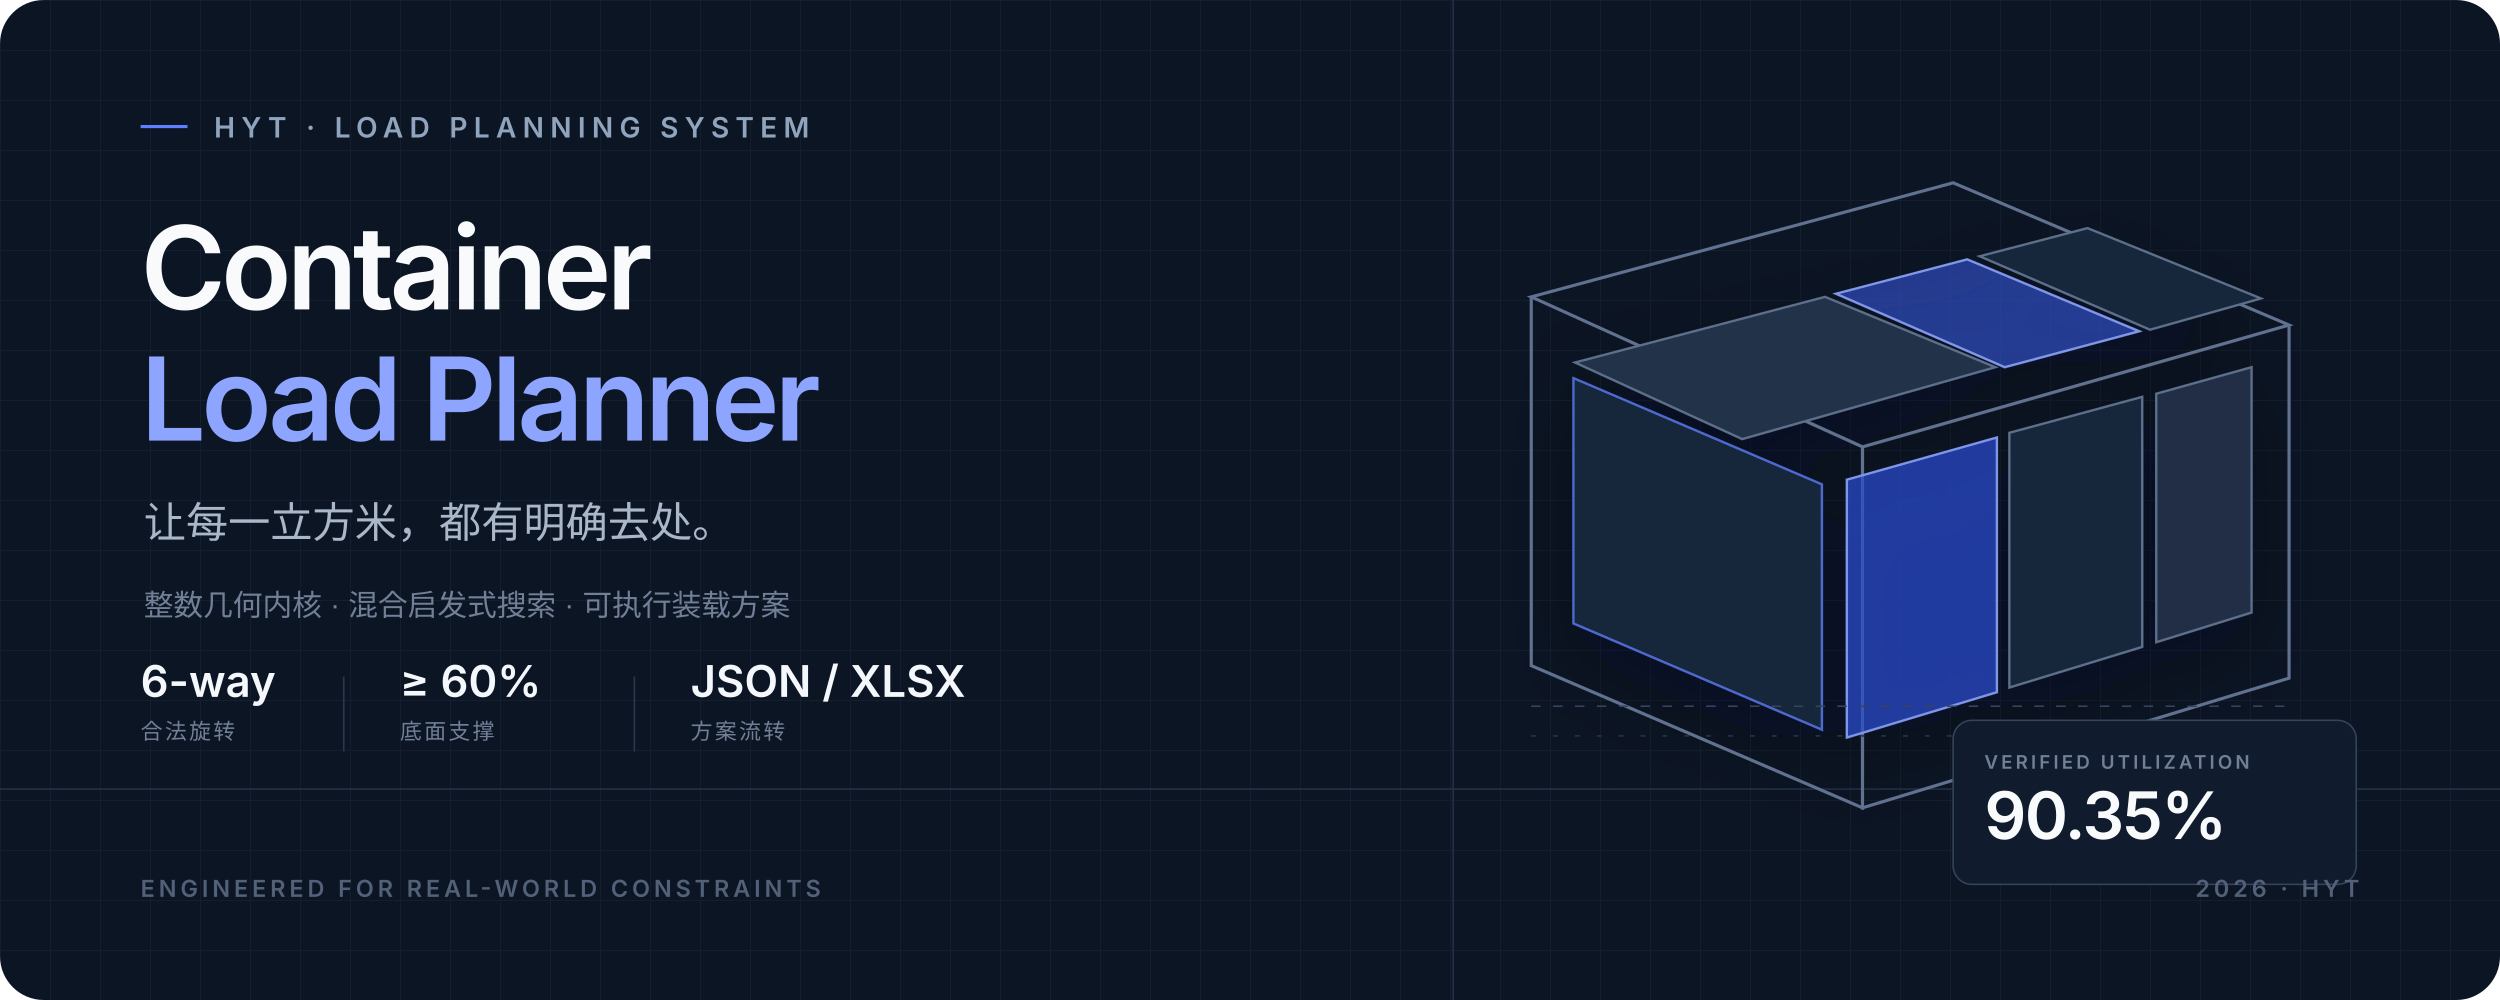
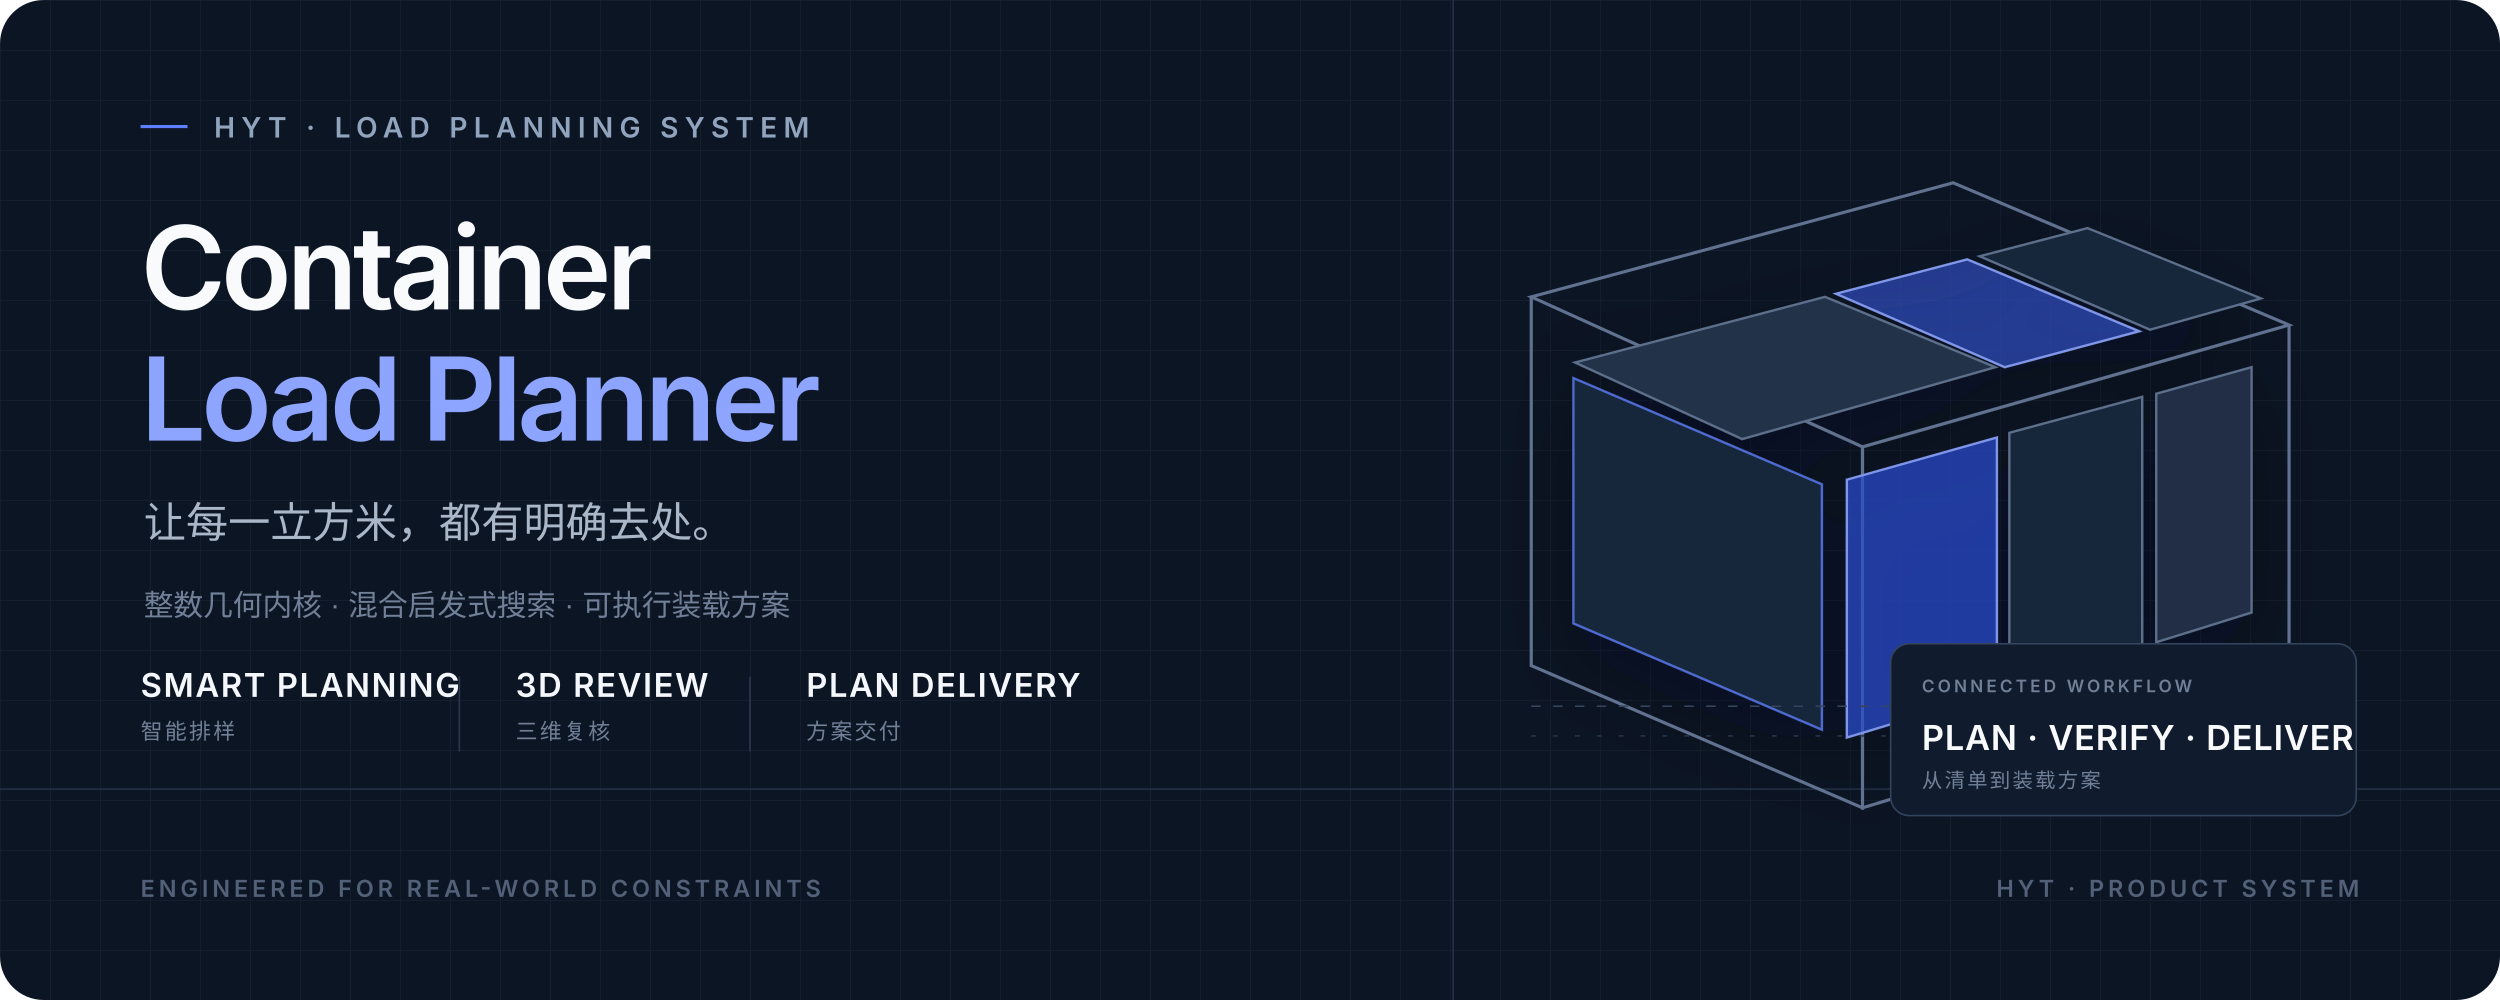
<svg xmlns="http://www.w3.org/2000/svg" width="1600" height="640" viewBox="0 0 1600 640" fill="none">
  <defs>
    <pattern id="grid" width="32" height="32" patternUnits="userSpaceOnUse">
      <path d="M32 0H0V32" stroke="#93A4BD" stroke-opacity=".08" />
    </pattern>
    <filter id="shadow" x="-20%" y="-20%" width="140%" height="140%">
      <feDropShadow dx="0" dy="18" stdDeviation="24" flood-color="#020817" flood-opacity=".35" />
    </filter>
  </defs>
  <rect width="1600" height="640" rx="28" fill="#0C1524" />
  <rect width="1600" height="640" rx="28" fill="url(#grid)" />
  <path d="M0 505H1600" stroke="#243147" />
  <path d="M930 0V640" stroke="#243147" />
  <g transform="translate(90 76)">
    <path d="M0 5H30" stroke="#5E7FFF" stroke-width="2" />
    <text x="47" y="12" fill="#91A4BE" font-family="Inter, Arial, sans-serif" font-size="18" font-weight="600" letter-spacing="4">HYT · LOAD PLANNING SYSTEM</text>
    <text x="0" y="122" fill="#F8FAFC" font-family="Inter, Arial, sans-serif" font-size="74" font-weight="600" letter-spacing="-3">Container</text>
    <text x="0" y="206" fill="#8EA5FF" font-family="Inter, Arial, sans-serif" font-size="74" font-weight="600" letter-spacing="-3">Load Planner</text>
    <text x="2" y="268" fill="#AAB7C9" font-family="PingFang SC, Microsoft YaHei, Arial, sans-serif" font-size="27">让每一立方米，都有明确去处。</text>
    <text x="2" y="318" fill="#718097" font-family="PingFang SC, Microsoft YaHei, Arial, sans-serif" font-size="19">整数几何内核 · 混合启发式搜索 · 可执行装载方案</text>
    <g transform="translate(0 370)">
-       <text x="0" y="0" fill="#F4F7FB" font-family="Inter, Arial, sans-serif" font-size="28" font-weight="560">6-way</text>
-       <text x="0" y="27" fill="#718097" font-family="PingFang SC, Microsoft YaHei, Arial, sans-serif" font-size="14" letter-spacing="1.5">合法旋转</text>
-       <path d="M130 -13V35" stroke="#2A384F" />
-       <text x="166" y="0" fill="#F4F7FB" font-family="Inter, Arial, sans-serif" font-size="28" font-weight="560">≥ 60%</text>
-       <text x="166" y="27" fill="#718097" font-family="PingFang SC, Microsoft YaHei, Arial, sans-serif" font-size="14" letter-spacing="1.5">底面支撑</text>
-       <path d="M316 -13V35" stroke="#2A384F" />
-       <text x="352" y="0" fill="#F4F7FB" font-family="Inter, Arial, sans-serif" font-size="28" font-weight="560">JSON / XLSX</text>
-       <text x="352" y="27" fill="#718097" font-family="PingFang SC, Microsoft YaHei, Arial, sans-serif" font-size="14" letter-spacing="1.5">方案流转</text>
+       <text x="0" y="0" fill="#F4F7FB" font-family="Inter, Arial, sans-serif" font-size="21" font-weight="560" letter-spacing="1">SMART PLANNING</text>
+       <text x="0" y="27" fill="#718097" font-family="PingFang SC, Microsoft YaHei, Arial, sans-serif" font-size="14" letter-spacing="1.5">智能排样</text>
+       <path d="M204 -13V35" stroke="#2A384F" />
+       <text x="240" y="0" fill="#F4F7FB" font-family="Inter, Arial, sans-serif" font-size="21" font-weight="560" letter-spacing="1">3D REVIEW</text>
+       <text x="240" y="27" fill="#718097" font-family="PingFang SC, Microsoft YaHei, Arial, sans-serif" font-size="14" letter-spacing="1.5">三维复核</text>
+       <path d="M390 -13V35" stroke="#2A384F" />
+       <text x="426" y="0" fill="#F4F7FB" font-family="Inter, Arial, sans-serif" font-size="21" font-weight="560" letter-spacing="1">PLAN DELIVERY</text>
+       <text x="426" y="27" fill="#718097" font-family="PingFang SC, Microsoft YaHei, Arial, sans-serif" font-size="14" letter-spacing="1.5">方案交付</text>
    </g>
  </g>
  <g transform="translate(980 72)" filter="url(#shadow)">
    <path d="M0 118 270 45l215 91-273 78L0 118Z" stroke="#60728F" stroke-width="2" />
    <path d="M0 118v236l212 91V214M212 214v231l273-83V136" stroke="#60728F" stroke-width="2" />
    <path d="m27 170 159 68v157L27 327V170Z" fill="#18263B" stroke="#4E6BD0" stroke-width="1.5" />
    <path d="m202 235 96-27v163l-96 29V235Z" fill="#2949C8" fill-opacity=".72" stroke="#7E95EA" stroke-width="1.5" />
    <path d="m306 205 85-23v160l-85 26V205Z" fill="#17253A" stroke="#5D6F8B" stroke-width="1.5" />
    <path d="m400 180 61-17v157l-61 19V180Z" fill="#202E45" stroke="#5D6F8B" stroke-width="1.5" />
    <path d="m28 160 160-42 109 45-162 46-107-49Z" fill="#223149" stroke="#5D6F8B" stroke-width="1.5" />
    <path d="m195 116 84-22 110 46-86 23-108-47Z" fill="#3151CB" fill-opacity=".62" stroke="#8197E9" stroke-width="1.5" />
    <path d="m287 92 69-18 111 45-71 20-109-47Z" fill="#17253A" stroke="#5D6F8B" stroke-width="1.5" />
    <path d="M0 380H485" stroke="#34445D" stroke-dasharray="6 8" />
    <path d="M0 399H485" stroke="#26354C" stroke-dasharray="3 11" />
  </g>
-   <g transform="translate(1250 461)">
-     <rect width="258" height="105" rx="12" fill="#101C2E" stroke="#34445D" />
-     <text x="20" y="31" fill="#718097" font-family="Inter, Arial, sans-serif" font-size="12" font-weight="600" letter-spacing="2">VERIFIED UTILIZATION</text>
-     <text x="20" y="76" fill="#F8FAFC" font-family="Inter, Arial, sans-serif" font-size="42" font-weight="560" letter-spacing="-1">90.35%</text>
+   <g transform="translate(1210 412)">
+     <rect width="298" height="110" rx="12" fill="#101C2E" stroke="#34445D" />
+     <text x="20" y="31" fill="#718097" font-family="Inter, Arial, sans-serif" font-size="11" font-weight="600" letter-spacing="2">CONNECTED WORKFLOW</text>
+     <text x="20" y="68" fill="#F8FAFC" font-family="Inter, Arial, sans-serif" font-size="22" font-weight="560" letter-spacing=".5">PLAN · VERIFY · DELIVER</text>
+     <text x="20" y="92" fill="#718097" font-family="PingFang SC, Microsoft YaHei, Arial, sans-serif" font-size="13" letter-spacing="1.5">从清单到装载方案</text>
  </g>
  <text x="90" y="574" fill="#526078" font-family="Inter, Arial, sans-serif" font-size="15" font-weight="600" letter-spacing="2.5">ENGINEERED FOR REAL-WORLD CONSTRAINTS</text>
-   <text x="1510" y="574" fill="#526078" font-family="Inter, Arial, sans-serif" font-size="15" font-weight="600" text-anchor="end" letter-spacing="2.5">2026 · HYT</text>
+   <text x="1510" y="574" fill="#526078" font-family="Inter, Arial, sans-serif" font-size="15" font-weight="600" text-anchor="end" letter-spacing="2.5">HYT · PRODUCT SYSTEM</text>
</svg>
